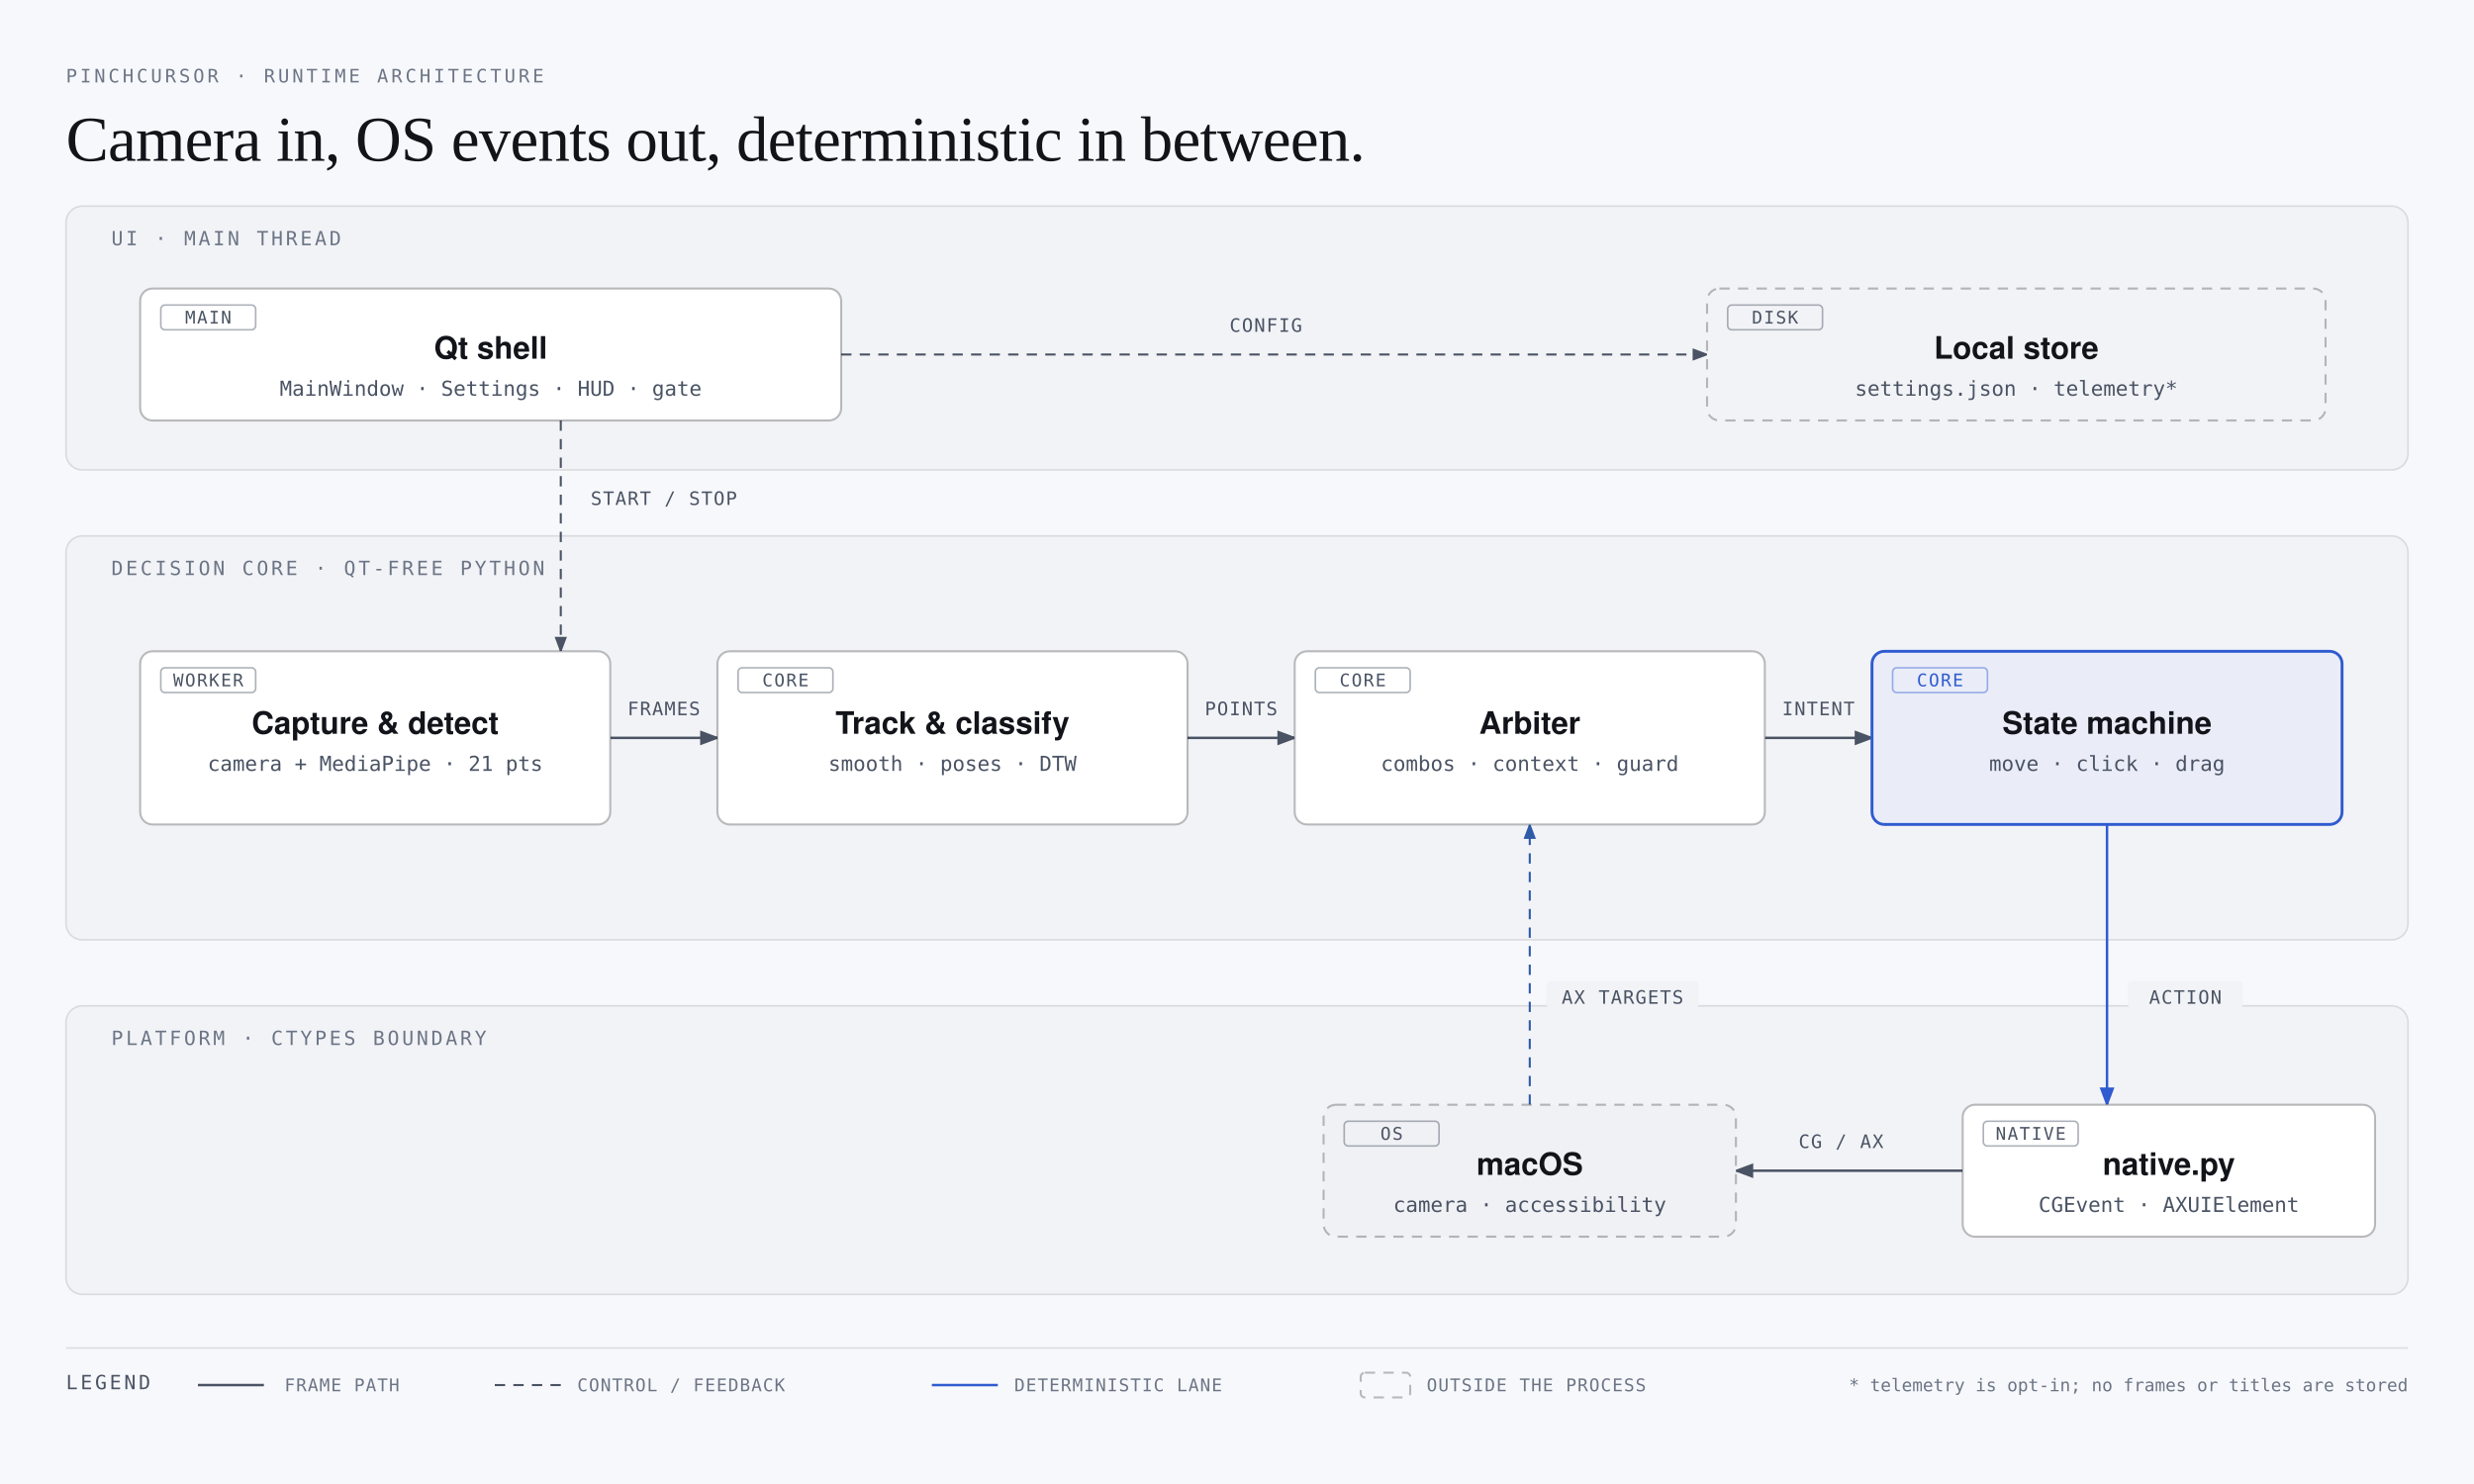
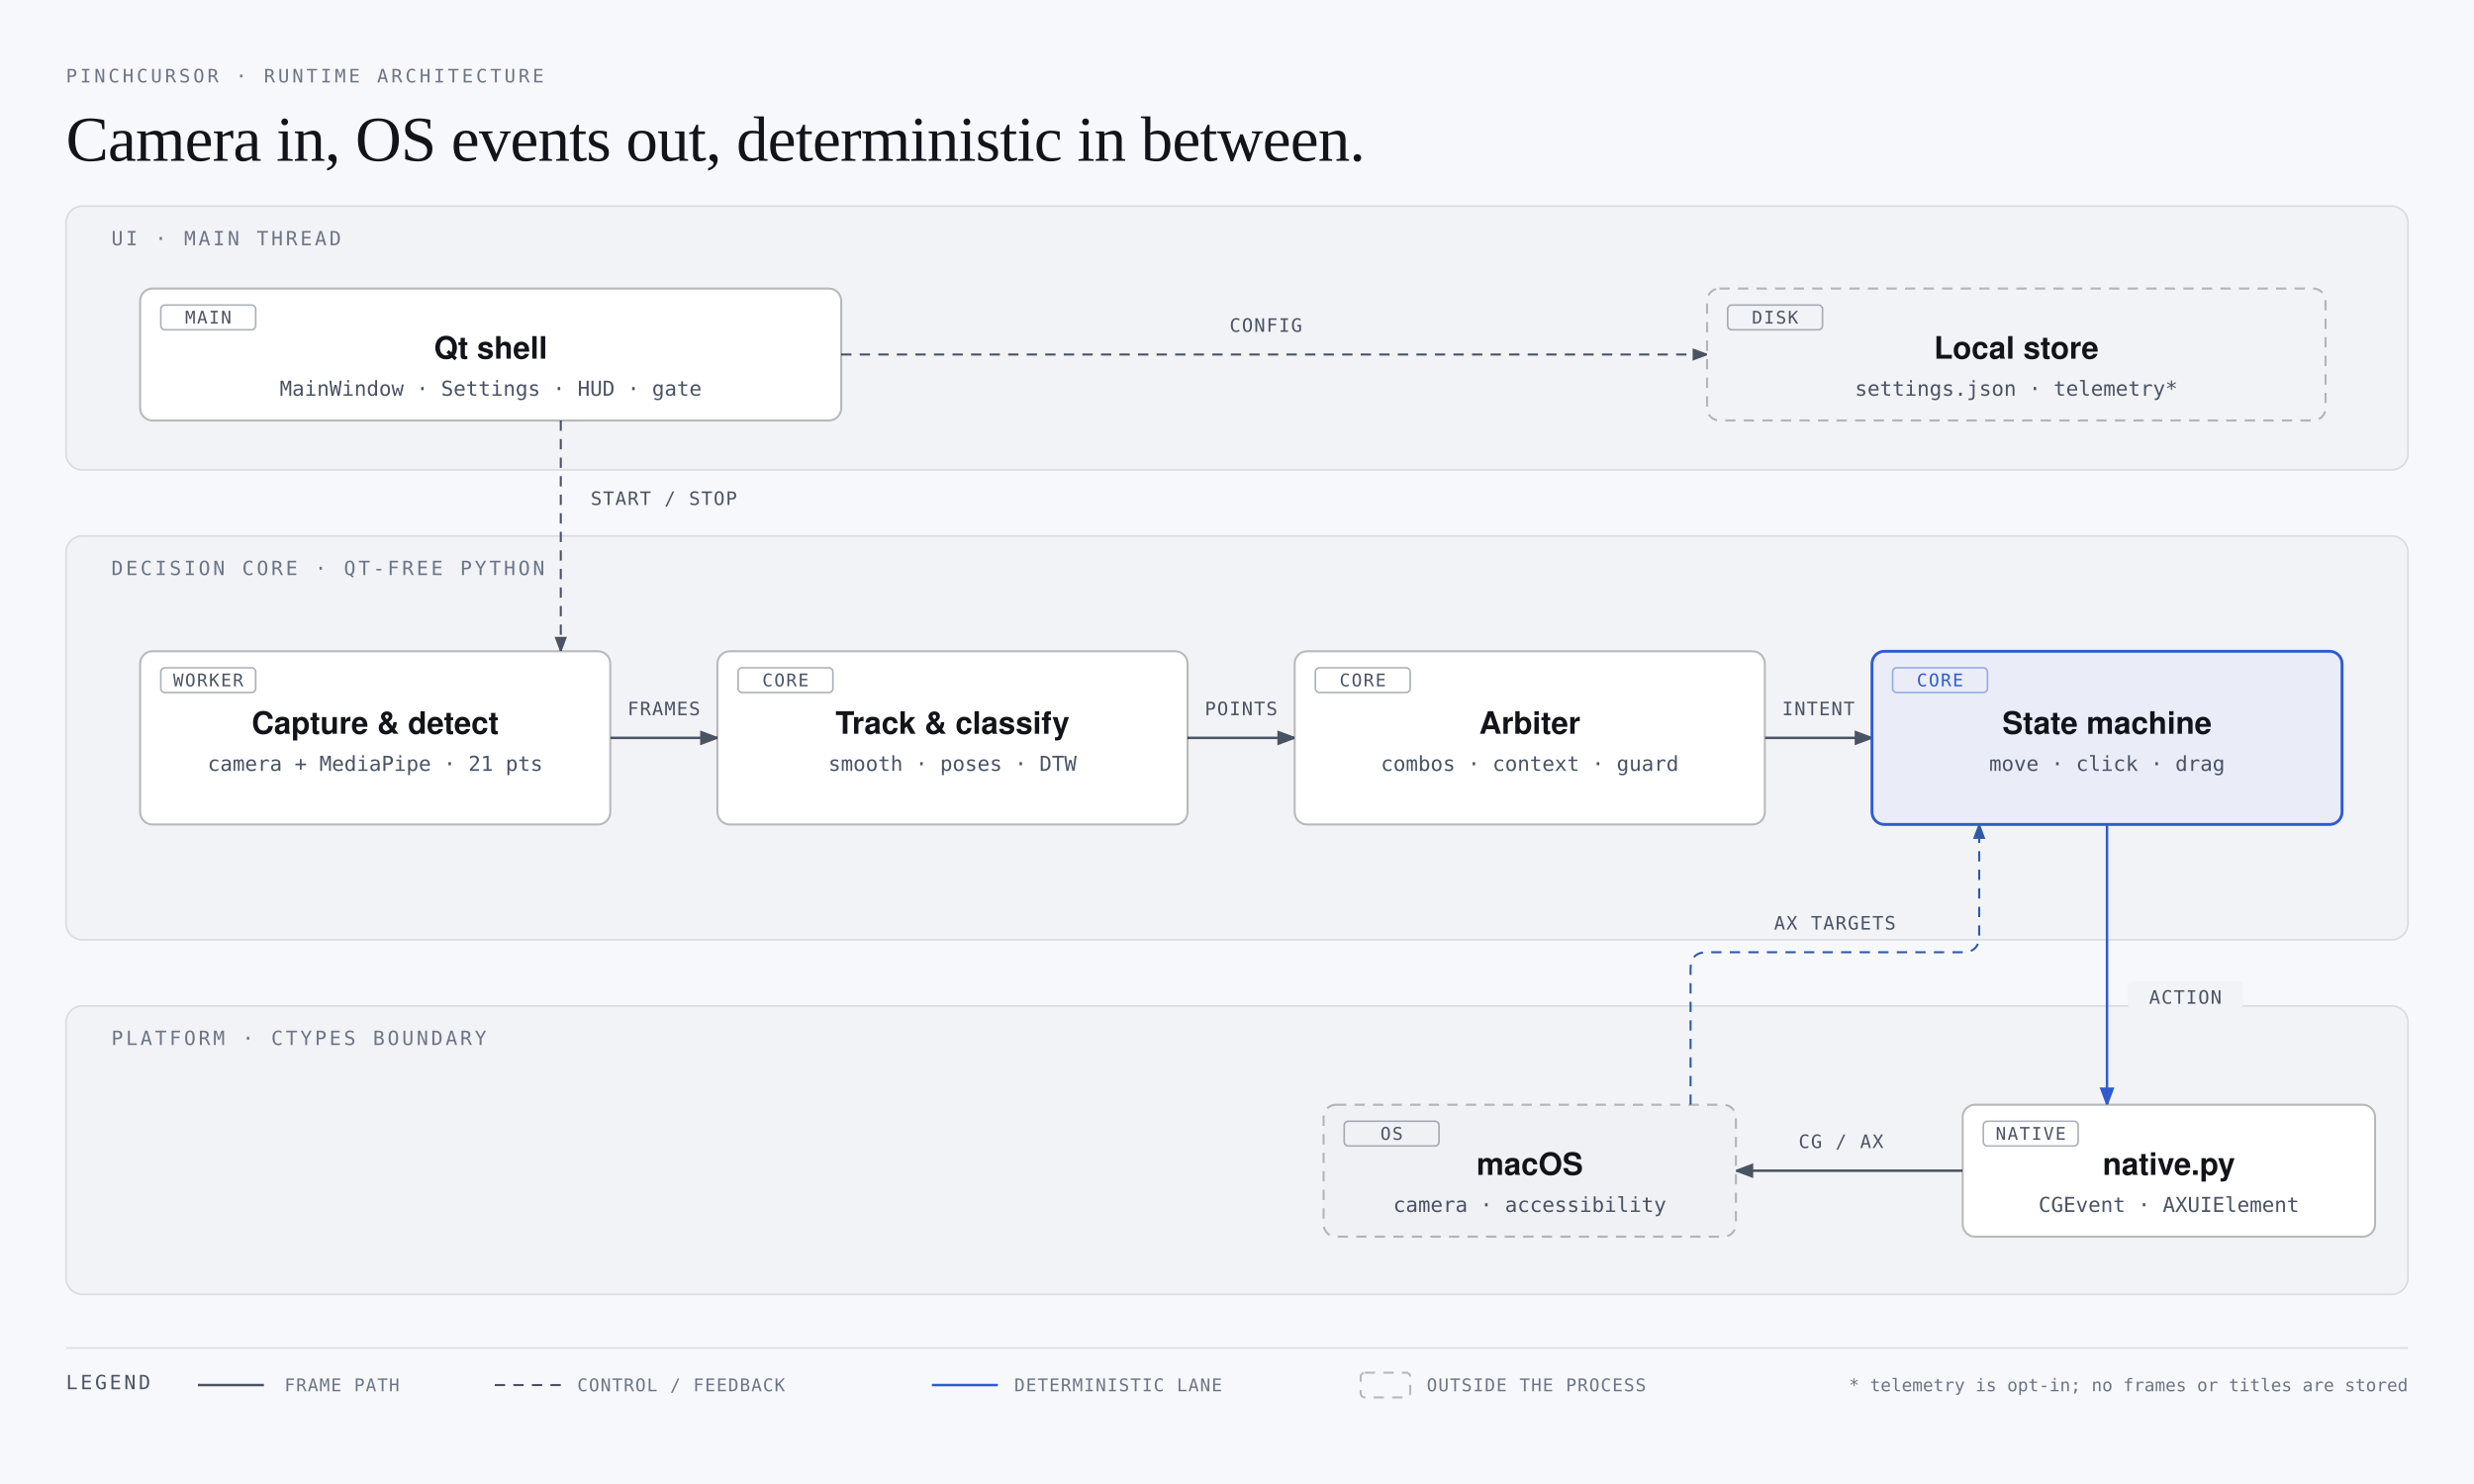
<svg xmlns="http://www.w3.org/2000/svg" viewBox="0 0 1200 720" width="1200" height="720" role="img" aria-labelledby="pinchcursor-arch-title pinchcursor-arch-desc" font-family="-apple-system, 'Segoe UI', Helvetica, Arial, sans-serif">
  <defs>
    <marker id="arrow" markerWidth="8" markerHeight="6" refX="7" refY="3" orient="auto">
      <polygon points="0 0, 8 3, 0 6" fill="#4A5364" />
    </marker>
    <marker id="arrow-accent" markerWidth="8" markerHeight="6" refX="7" refY="3" orient="auto">
      <polygon points="0 0, 8 3, 0 6" fill="#2F5BD0" />
    </marker>
    <marker id="arrow-link" markerWidth="8" markerHeight="6" refX="7" refY="3" orient="auto">
      <polygon points="0 0, 8 3, 0 6" fill="#2E5AA8" />
    </marker>
  </defs>
  <rect width="1200" height="720" fill="#F7F8FB" />
  <text x="32" y="40" fill="#6C7585" font-family="'SF Mono', Menlo, Consolas, monospace" font-size="9" letter-spacing="0.16em">PINCHCURSOR · RUNTIME ARCHITECTURE</text>
  <text x="32" y="78" fill="#12141A" font-family="Georgia, 'Times New Roman', serif" font-size="31" letter-spacing="-0.01em">Camera in, OS events out, deterministic in between.</text>
  <rect x="32" y="100" width="1136" height="128" rx="8" fill="#12141A" fill-opacity="0.02" stroke="#12141A" stroke-opacity="0.12" stroke-width="0.8" />
  <rect x="46" y="107" width="118" height="15" rx="2" fill="#F2F3F7" />
  <text x="54" y="119" fill="#6C7585" font-family="'SF Mono', Menlo, Consolas, monospace" font-size="9.5" letter-spacing="0.14em">UI · MAIN THREAD</text>
  <rect x="32" y="260" width="1136" height="196" rx="8" fill="#12141A" fill-opacity="0.02" stroke="#12141A" stroke-opacity="0.12" stroke-width="0.8" />
  <rect x="46" y="267" width="216" height="15" rx="2" fill="#F2F3F7" />
  <text x="54" y="279" fill="#6C7585" font-family="'SF Mono', Menlo, Consolas, monospace" font-size="9.5" letter-spacing="0.14em">DECISION CORE · QT-FREE PYTHON</text>
  <rect x="32" y="488" width="1136" height="140" rx="8" fill="#12141A" fill-opacity="0.02" stroke="#12141A" stroke-opacity="0.12" stroke-width="0.8" />
  <rect x="46" y="495" width="178" height="15" rx="2" fill="#F2F3F7" />
  <text x="54" y="507" fill="#6C7585" font-family="'SF Mono', Menlo, Consolas, monospace" font-size="9.5" letter-spacing="0.14em">PLATFORM · CTYPES BOUNDARY</text>
  <path d="M296,358 H348" fill="none" stroke="#4A5364" stroke-width="1.2" marker-end="url(#arrow)" />
  <path d="M576,358 H628" fill="none" stroke="#4A5364" stroke-width="1.2" marker-end="url(#arrow)" />
  <path d="M856,358 H908" fill="none" stroke="#4A5364" stroke-width="1.2" marker-end="url(#arrow)" />
  <path d="M1022,400 V536" fill="none" stroke="#2F5BD0" stroke-width="1.2" marker-end="url(#arrow-accent)" />
  <path d="M952,568 H842" fill="none" stroke="#4A5364" stroke-width="1.2" marker-end="url(#arrow)" />
-   <path d="M742,536 V400" fill="none" stroke="#2E5AA8" stroke-width="1" stroke-dasharray="5,4" marker-end="url(#arrow-link)" />
+   <path d="M820,536 V470 Q820,462 828,462 H952 Q960,462 960,454 V400" fill="none" stroke="#2E5AA8" stroke-width="1" stroke-dasharray="5,4" marker-end="url(#arrow-link)" />
  <path d="M272,204 V316" fill="none" stroke="#4A5364" stroke-width="1" stroke-dasharray="5,4" marker-end="url(#arrow)" />
  <path d="M408,172 H828" fill="none" stroke="#4A5364" stroke-width="1" stroke-dasharray="5,4" marker-end="url(#arrow)" />
  <rect x="299" y="336" width="46" height="13" rx="2" fill="#F2F3F7" />
  <text x="322" y="347" fill="#4A5364" font-family="'SF Mono', Menlo, Consolas, monospace" font-size="9" letter-spacing="0.06em" text-anchor="middle">FRAMES</text>
  <rect x="579" y="336" width="46" height="13" rx="2" fill="#F2F3F7" />
  <text x="602" y="347" fill="#4A5364" font-family="'SF Mono', Menlo, Consolas, monospace" font-size="9" letter-spacing="0.06em" text-anchor="middle">POINTS</text>
  <rect x="859" y="336" width="46" height="13" rx="2" fill="#F2F3F7" />
  <text x="882" y="347" fill="#4A5364" font-family="'SF Mono', Menlo, Consolas, monospace" font-size="9" letter-spacing="0.06em" text-anchor="middle">INTENT</text>
  <rect x="1032" y="476" width="56" height="13" rx="2" fill="#F2F3F7" />
  <text x="1060" y="487" fill="#4A5364" font-family="'SF Mono', Menlo, Consolas, monospace" font-size="9" letter-spacing="0.06em" text-anchor="middle">ACTION</text>
  <rect x="869" y="546" width="48" height="13" rx="2" fill="#F2F3F7" />
  <text x="893" y="557" fill="#4A5364" font-family="'SF Mono', Menlo, Consolas, monospace" font-size="9" letter-spacing="0.06em" text-anchor="middle">CG / AX</text>
-   <rect x="750" y="476" width="74" height="13" rx="2" fill="#F2F3F7" />
-   <text x="787" y="487" fill="#4A5364" font-family="'SF Mono', Menlo, Consolas, monospace" font-size="9" letter-spacing="0.06em" text-anchor="middle">AX TARGETS</text>
+   <rect x="854" y="440" width="72" height="13" rx="2" fill="#F2F3F7" />
+   <text x="890" y="451" fill="#4A5364" font-family="'SF Mono', Menlo, Consolas, monospace" font-size="9" letter-spacing="0.06em" text-anchor="middle">AX TARGETS</text>
  <rect x="279" y="234" width="86" height="13" rx="2" fill="#F7F8FB" />
  <text x="322" y="245" fill="#4A5364" font-family="'SF Mono', Menlo, Consolas, monospace" font-size="9" letter-spacing="0.06em" text-anchor="middle">START / STOP</text>
  <rect x="586" y="150" width="56" height="13" rx="2" fill="#F2F3F7" />
  <text x="614" y="161" fill="#4A5364" font-family="'SF Mono', Menlo, Consolas, monospace" font-size="9" letter-spacing="0.06em" text-anchor="middle">CONFIG</text>
  <g>
    <rect x="68" y="140" width="340" height="64" rx="6" fill="#F7F8FB" />
    <rect x="68" y="140" width="340" height="64" rx="6" fill="#FFFFFF" fill-opacity="1" stroke="#12141A" stroke-opacity="0.28" stroke-width="1" />
    <rect x="78" y="148" width="46" height="12" rx="2" fill="none" stroke="#4A5364" stroke-opacity="0.45" stroke-width="0.8" />
    <text x="101" y="157" fill="#4A5364" font-family="'SF Mono', Menlo, Consolas, monospace" font-size="8.5" letter-spacing="0.08em" text-anchor="middle">MAIN</text>
    <text x="238.0" y="174" fill="#12141A" font-family="-apple-system, 'Segoe UI', Helvetica, Arial, sans-serif" font-size="15" font-weight="600" text-anchor="middle">Qt shell</text>
    <text x="238.0" y="192" fill="#4A5364" font-family="'SF Mono', Menlo, Consolas, monospace" font-size="10" text-anchor="middle">MainWindow · Settings · HUD · gate</text>
  </g>
  <g>
    <rect x="828" y="140" width="300" height="64" rx="6" fill="#F7F8FB" />
    <rect x="828" y="140" width="300" height="64" rx="6" fill="#12141A" fill-opacity="0.02" stroke="#12141A" stroke-opacity="0.28" stroke-width="1" stroke-dasharray="5,4" />
    <rect x="838" y="148" width="46" height="12" rx="2" fill="none" stroke="#4A5364" stroke-opacity="0.45" stroke-width="0.8" />
    <text x="861" y="157" fill="#4A5364" font-family="'SF Mono', Menlo, Consolas, monospace" font-size="8.5" letter-spacing="0.08em" text-anchor="middle">DISK</text>
    <text x="978.0" y="174" fill="#12141A" font-family="-apple-system, 'Segoe UI', Helvetica, Arial, sans-serif" font-size="15" font-weight="600" text-anchor="middle">Local store</text>
    <text x="978.0" y="192" fill="#4A5364" font-family="'SF Mono', Menlo, Consolas, monospace" font-size="10" text-anchor="middle">settings.json · telemetry*</text>
  </g>
  <g>
    <rect x="68" y="316" width="228" height="84" rx="6" fill="#F7F8FB" />
    <rect x="68" y="316" width="228" height="84" rx="6" fill="#FFFFFF" fill-opacity="1" stroke="#12141A" stroke-opacity="0.28" stroke-width="1" />
    <rect x="78" y="324" width="46" height="12" rx="2" fill="none" stroke="#4A5364" stroke-opacity="0.45" stroke-width="0.8" />
    <text x="101" y="333" fill="#4A5364" font-family="'SF Mono', Menlo, Consolas, monospace" font-size="8.5" letter-spacing="0.08em" text-anchor="middle">WORKER</text>
    <text x="182.0" y="356" fill="#12141A" font-family="-apple-system, 'Segoe UI', Helvetica, Arial, sans-serif" font-size="15" font-weight="600" text-anchor="middle">Capture &amp; detect</text>
    <text x="182.0" y="374" fill="#4A5364" font-family="'SF Mono', Menlo, Consolas, monospace" font-size="10" text-anchor="middle">camera + MediaPipe · 21 pts</text>
  </g>
  <g>
    <rect x="348" y="316" width="228" height="84" rx="6" fill="#F7F8FB" />
    <rect x="348" y="316" width="228" height="84" rx="6" fill="#FFFFFF" fill-opacity="1" stroke="#12141A" stroke-opacity="0.28" stroke-width="1" />
    <rect x="358" y="324" width="46" height="12" rx="2" fill="none" stroke="#4A5364" stroke-opacity="0.45" stroke-width="0.8" />
    <text x="381" y="333" fill="#4A5364" font-family="'SF Mono', Menlo, Consolas, monospace" font-size="8.5" letter-spacing="0.08em" text-anchor="middle">CORE</text>
    <text x="462.0" y="356" fill="#12141A" font-family="-apple-system, 'Segoe UI', Helvetica, Arial, sans-serif" font-size="15" font-weight="600" text-anchor="middle">Track &amp; classify</text>
    <text x="462.0" y="374" fill="#4A5364" font-family="'SF Mono', Menlo, Consolas, monospace" font-size="10" text-anchor="middle">smooth · poses · DTW</text>
  </g>
  <g>
    <rect x="628" y="316" width="228" height="84" rx="6" fill="#F7F8FB" />
    <rect x="628" y="316" width="228" height="84" rx="6" fill="#FFFFFF" fill-opacity="1" stroke="#12141A" stroke-opacity="0.28" stroke-width="1" />
    <rect x="638" y="324" width="46" height="12" rx="2" fill="none" stroke="#4A5364" stroke-opacity="0.45" stroke-width="0.8" />
    <text x="661" y="333" fill="#4A5364" font-family="'SF Mono', Menlo, Consolas, monospace" font-size="8.5" letter-spacing="0.08em" text-anchor="middle">CORE</text>
    <text x="742.0" y="356" fill="#12141A" font-family="-apple-system, 'Segoe UI', Helvetica, Arial, sans-serif" font-size="15" font-weight="600" text-anchor="middle">Arbiter</text>
    <text x="742.0" y="374" fill="#4A5364" font-family="'SF Mono', Menlo, Consolas, monospace" font-size="10" text-anchor="middle">combos · context · guard</text>
  </g>
  <g>
    <rect x="908" y="316" width="228" height="84" rx="6" fill="#F7F8FB" />
    <rect x="908" y="316" width="228" height="84" rx="6" fill="#2F5BD0" fill-opacity="0.07" stroke="#2F5BD0" stroke-opacity="1" stroke-width="1.4" />
    <rect x="918" y="324" width="46" height="12" rx="2" fill="none" stroke="#2F5BD0" stroke-opacity="0.45" stroke-width="0.8" />
    <text x="941" y="333" fill="#2F5BD0" font-family="'SF Mono', Menlo, Consolas, monospace" font-size="8.5" letter-spacing="0.08em" text-anchor="middle">CORE</text>
    <text x="1022.0" y="356" fill="#12141A" font-family="-apple-system, 'Segoe UI', Helvetica, Arial, sans-serif" font-size="15" font-weight="600" text-anchor="middle">State machine</text>
    <text x="1022.0" y="374" fill="#4A5364" font-family="'SF Mono', Menlo, Consolas, monospace" font-size="10" text-anchor="middle">move · click · drag</text>
  </g>
  <g>
    <rect x="952" y="536" width="200" height="64" rx="6" fill="#F7F8FB" />
    <rect x="952" y="536" width="200" height="64" rx="6" fill="#FFFFFF" fill-opacity="1" stroke="#12141A" stroke-opacity="0.28" stroke-width="1" />
    <rect x="962" y="544" width="46" height="12" rx="2" fill="none" stroke="#4A5364" stroke-opacity="0.45" stroke-width="0.8" />
    <text x="985" y="553" fill="#4A5364" font-family="'SF Mono', Menlo, Consolas, monospace" font-size="8.5" letter-spacing="0.08em" text-anchor="middle">NATIVE</text>
    <text x="1052.0" y="570" fill="#12141A" font-family="-apple-system, 'Segoe UI', Helvetica, Arial, sans-serif" font-size="15" font-weight="600" text-anchor="middle">native.py</text>
    <text x="1052.0" y="588" fill="#4A5364" font-family="'SF Mono', Menlo, Consolas, monospace" font-size="10" text-anchor="middle">CGEvent · AXUIElement</text>
  </g>
  <g>
    <rect x="642" y="536" width="200" height="64" rx="6" fill="#F7F8FB" />
    <rect x="642" y="536" width="200" height="64" rx="6" fill="#12141A" fill-opacity="0.03" stroke="#12141A" stroke-opacity="0.28" stroke-width="1" stroke-dasharray="5,4" />
    <rect x="652" y="544" width="46" height="12" rx="2" fill="none" stroke="#4A5364" stroke-opacity="0.45" stroke-width="0.8" />
    <text x="675" y="553" fill="#4A5364" font-family="'SF Mono', Menlo, Consolas, monospace" font-size="8.5" letter-spacing="0.08em" text-anchor="middle">OS</text>
    <text x="742.0" y="570" fill="#12141A" font-family="-apple-system, 'Segoe UI', Helvetica, Arial, sans-serif" font-size="15" font-weight="600" text-anchor="middle">macOS</text>
    <text x="742.0" y="588" fill="#4A5364" font-family="'SF Mono', Menlo, Consolas, monospace" font-size="10" text-anchor="middle">camera · accessibility</text>
  </g>
  <line x1="32" y1="654" x2="1168" y2="654" stroke="#12141A" stroke-opacity="0.12" stroke-width="0.8" />
  <text x="32" y="674" fill="#4A5364" font-family="'SF Mono', Menlo, Consolas, monospace" font-size="9.5" letter-spacing="0.14em">LEGEND</text>
  <line x1="96" y1="672" x2="128" y2="672" stroke="#4A5364" stroke-width="1.2" />
  <text x="138" y="675" fill="#6C7585" font-family="'SF Mono', Menlo, Consolas, monospace" font-size="8.5" letter-spacing="0.06em">FRAME PATH</text>
  <line x1="240" y1="672" x2="272" y2="672" stroke="#4A5364" stroke-width="1" stroke-dasharray="5,4" />
  <text x="280" y="675" fill="#6C7585" font-family="'SF Mono', Menlo, Consolas, monospace" font-size="8.5" letter-spacing="0.06em">CONTROL / FEEDBACK</text>
  <line x1="452" y1="672" x2="484" y2="672" stroke="#2F5BD0" stroke-width="1.2" />
  <text x="492" y="675" fill="#6C7585" font-family="'SF Mono', Menlo, Consolas, monospace" font-size="8.5" letter-spacing="0.06em">DETERMINISTIC LANE</text>
  <rect x="660" y="666" width="24" height="12" rx="2" fill="none" stroke="#12141A" stroke-opacity="0.28" stroke-width="1" stroke-dasharray="5,4" />
  <text x="692" y="675" fill="#6C7585" font-family="'SF Mono', Menlo, Consolas, monospace" font-size="8.5" letter-spacing="0.06em">OUTSIDE THE PROCESS</text>
  <text x="1168" y="675" fill="#6C7585" font-family="'SF Mono', Menlo, Consolas, monospace" font-size="8.5" text-anchor="end">* telemetry is opt-in; no frames or titles are stored</text>
</svg>
